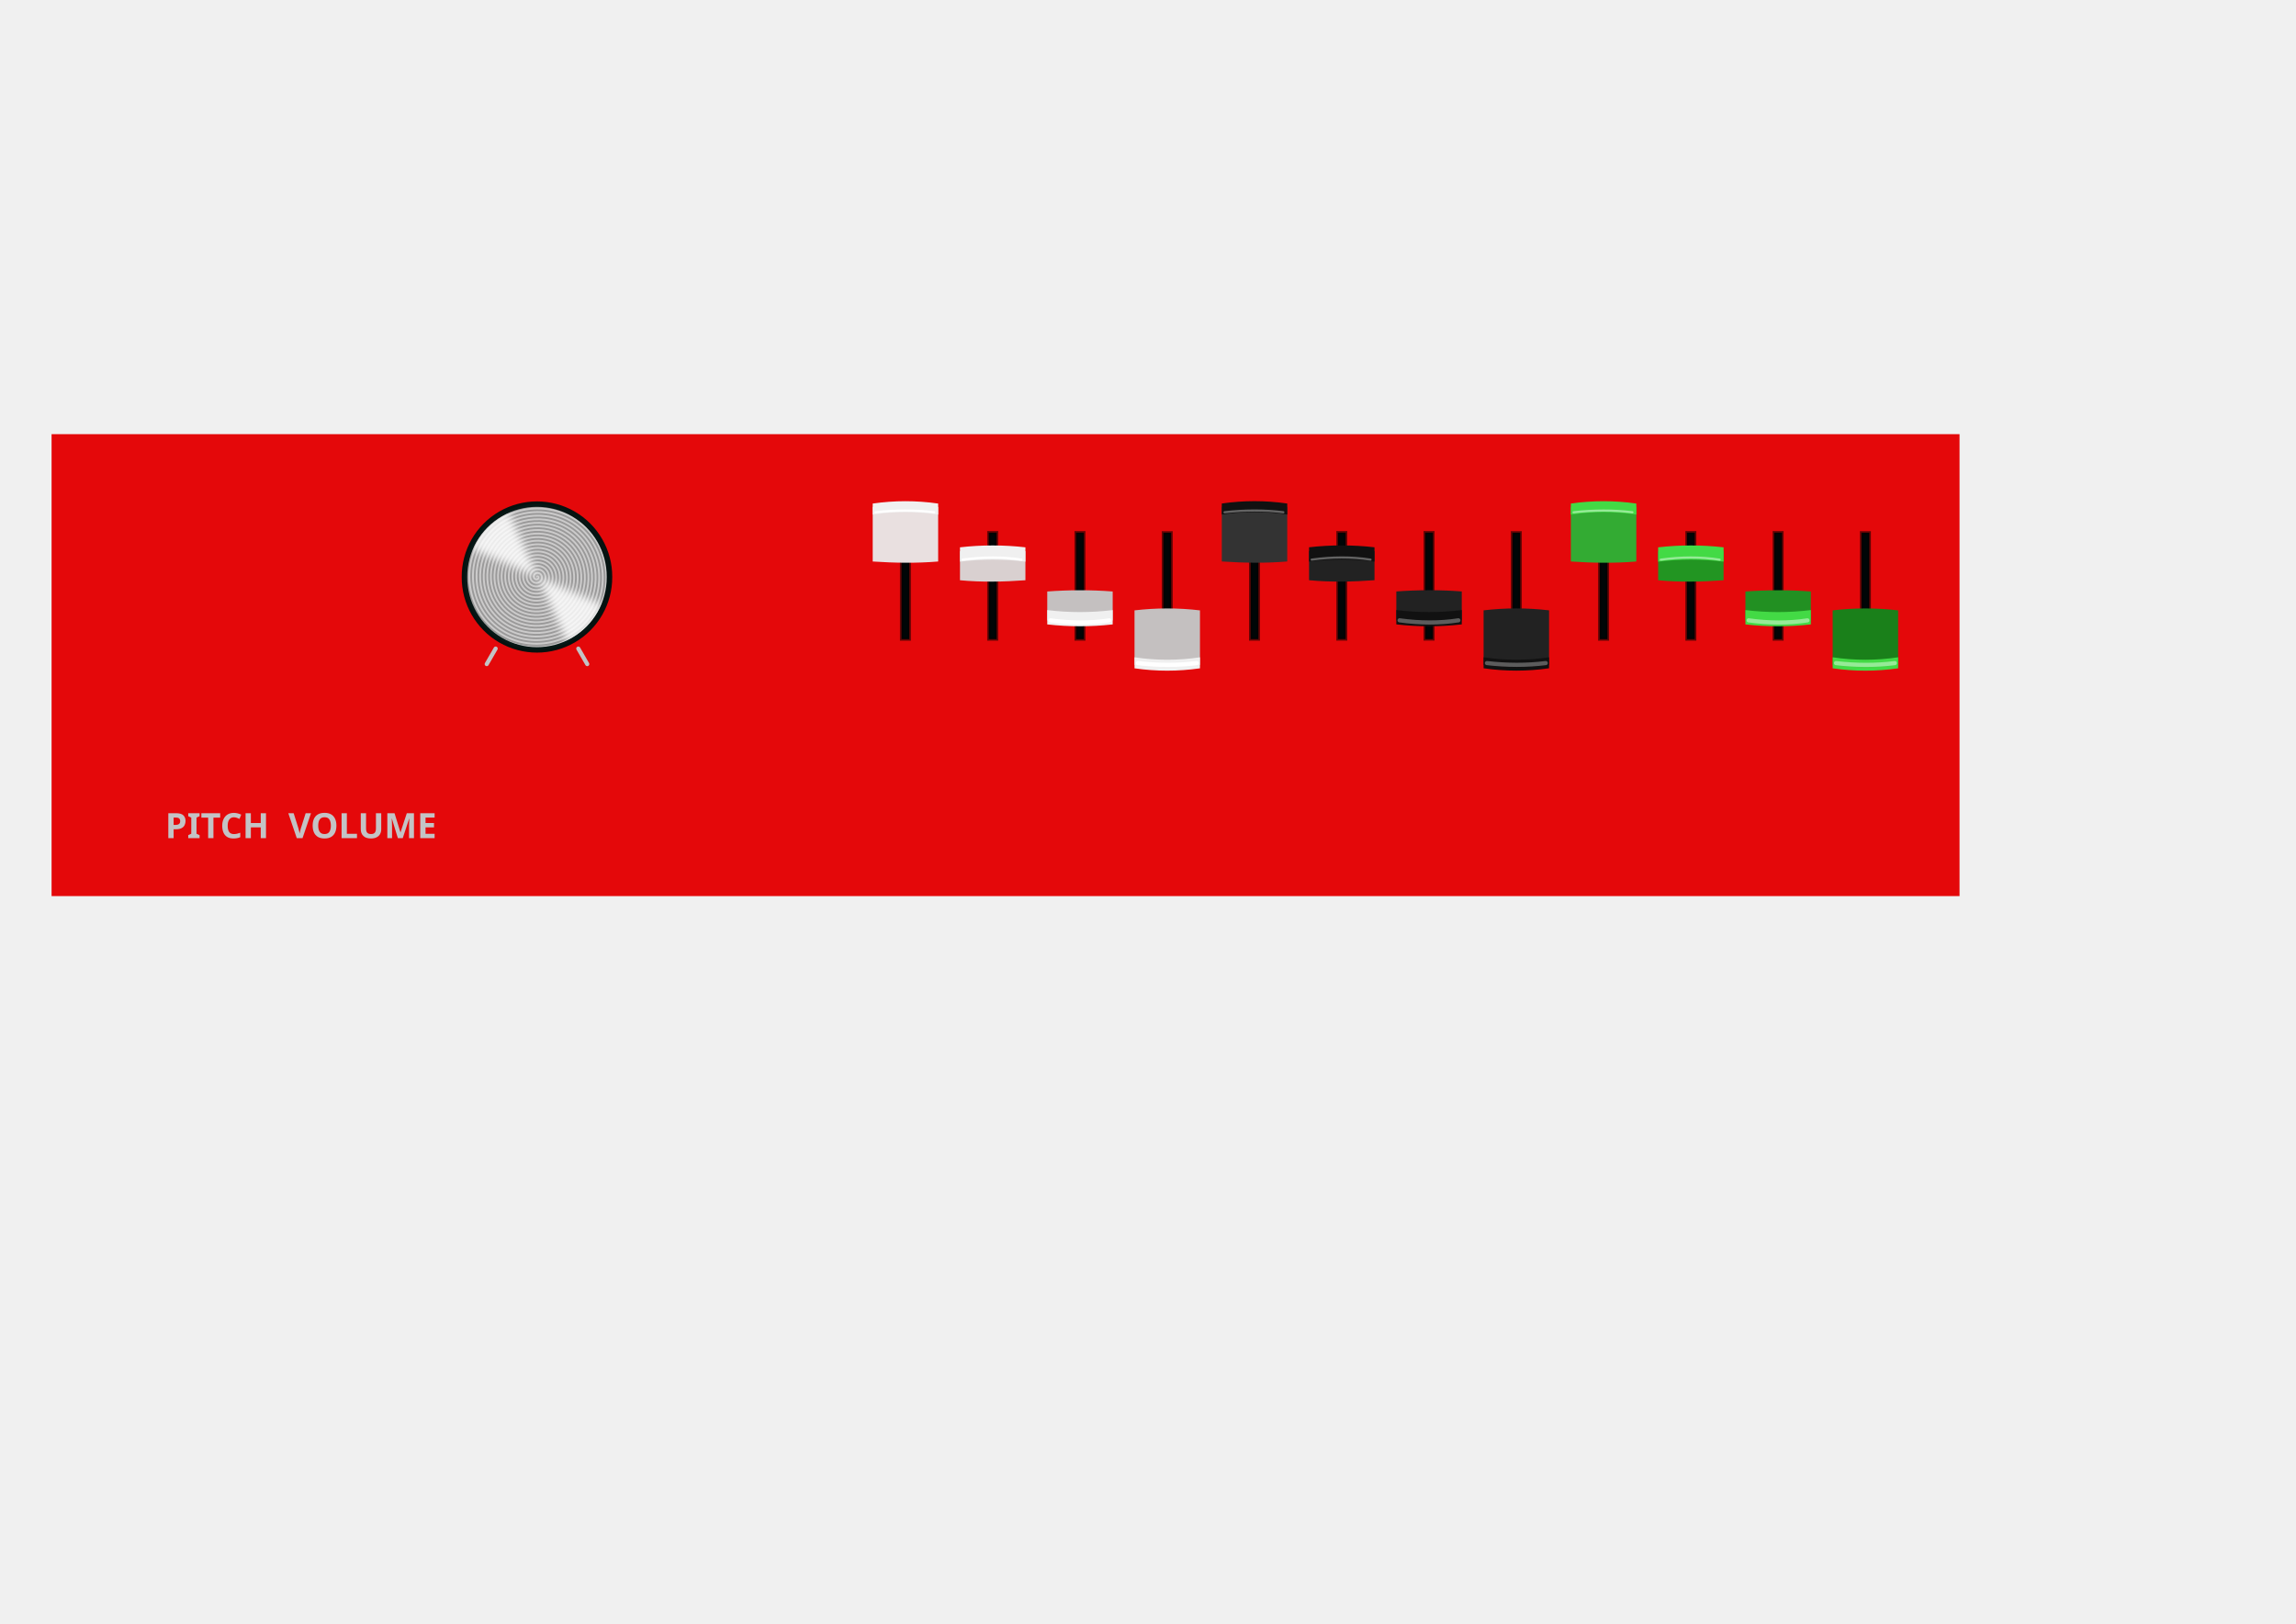
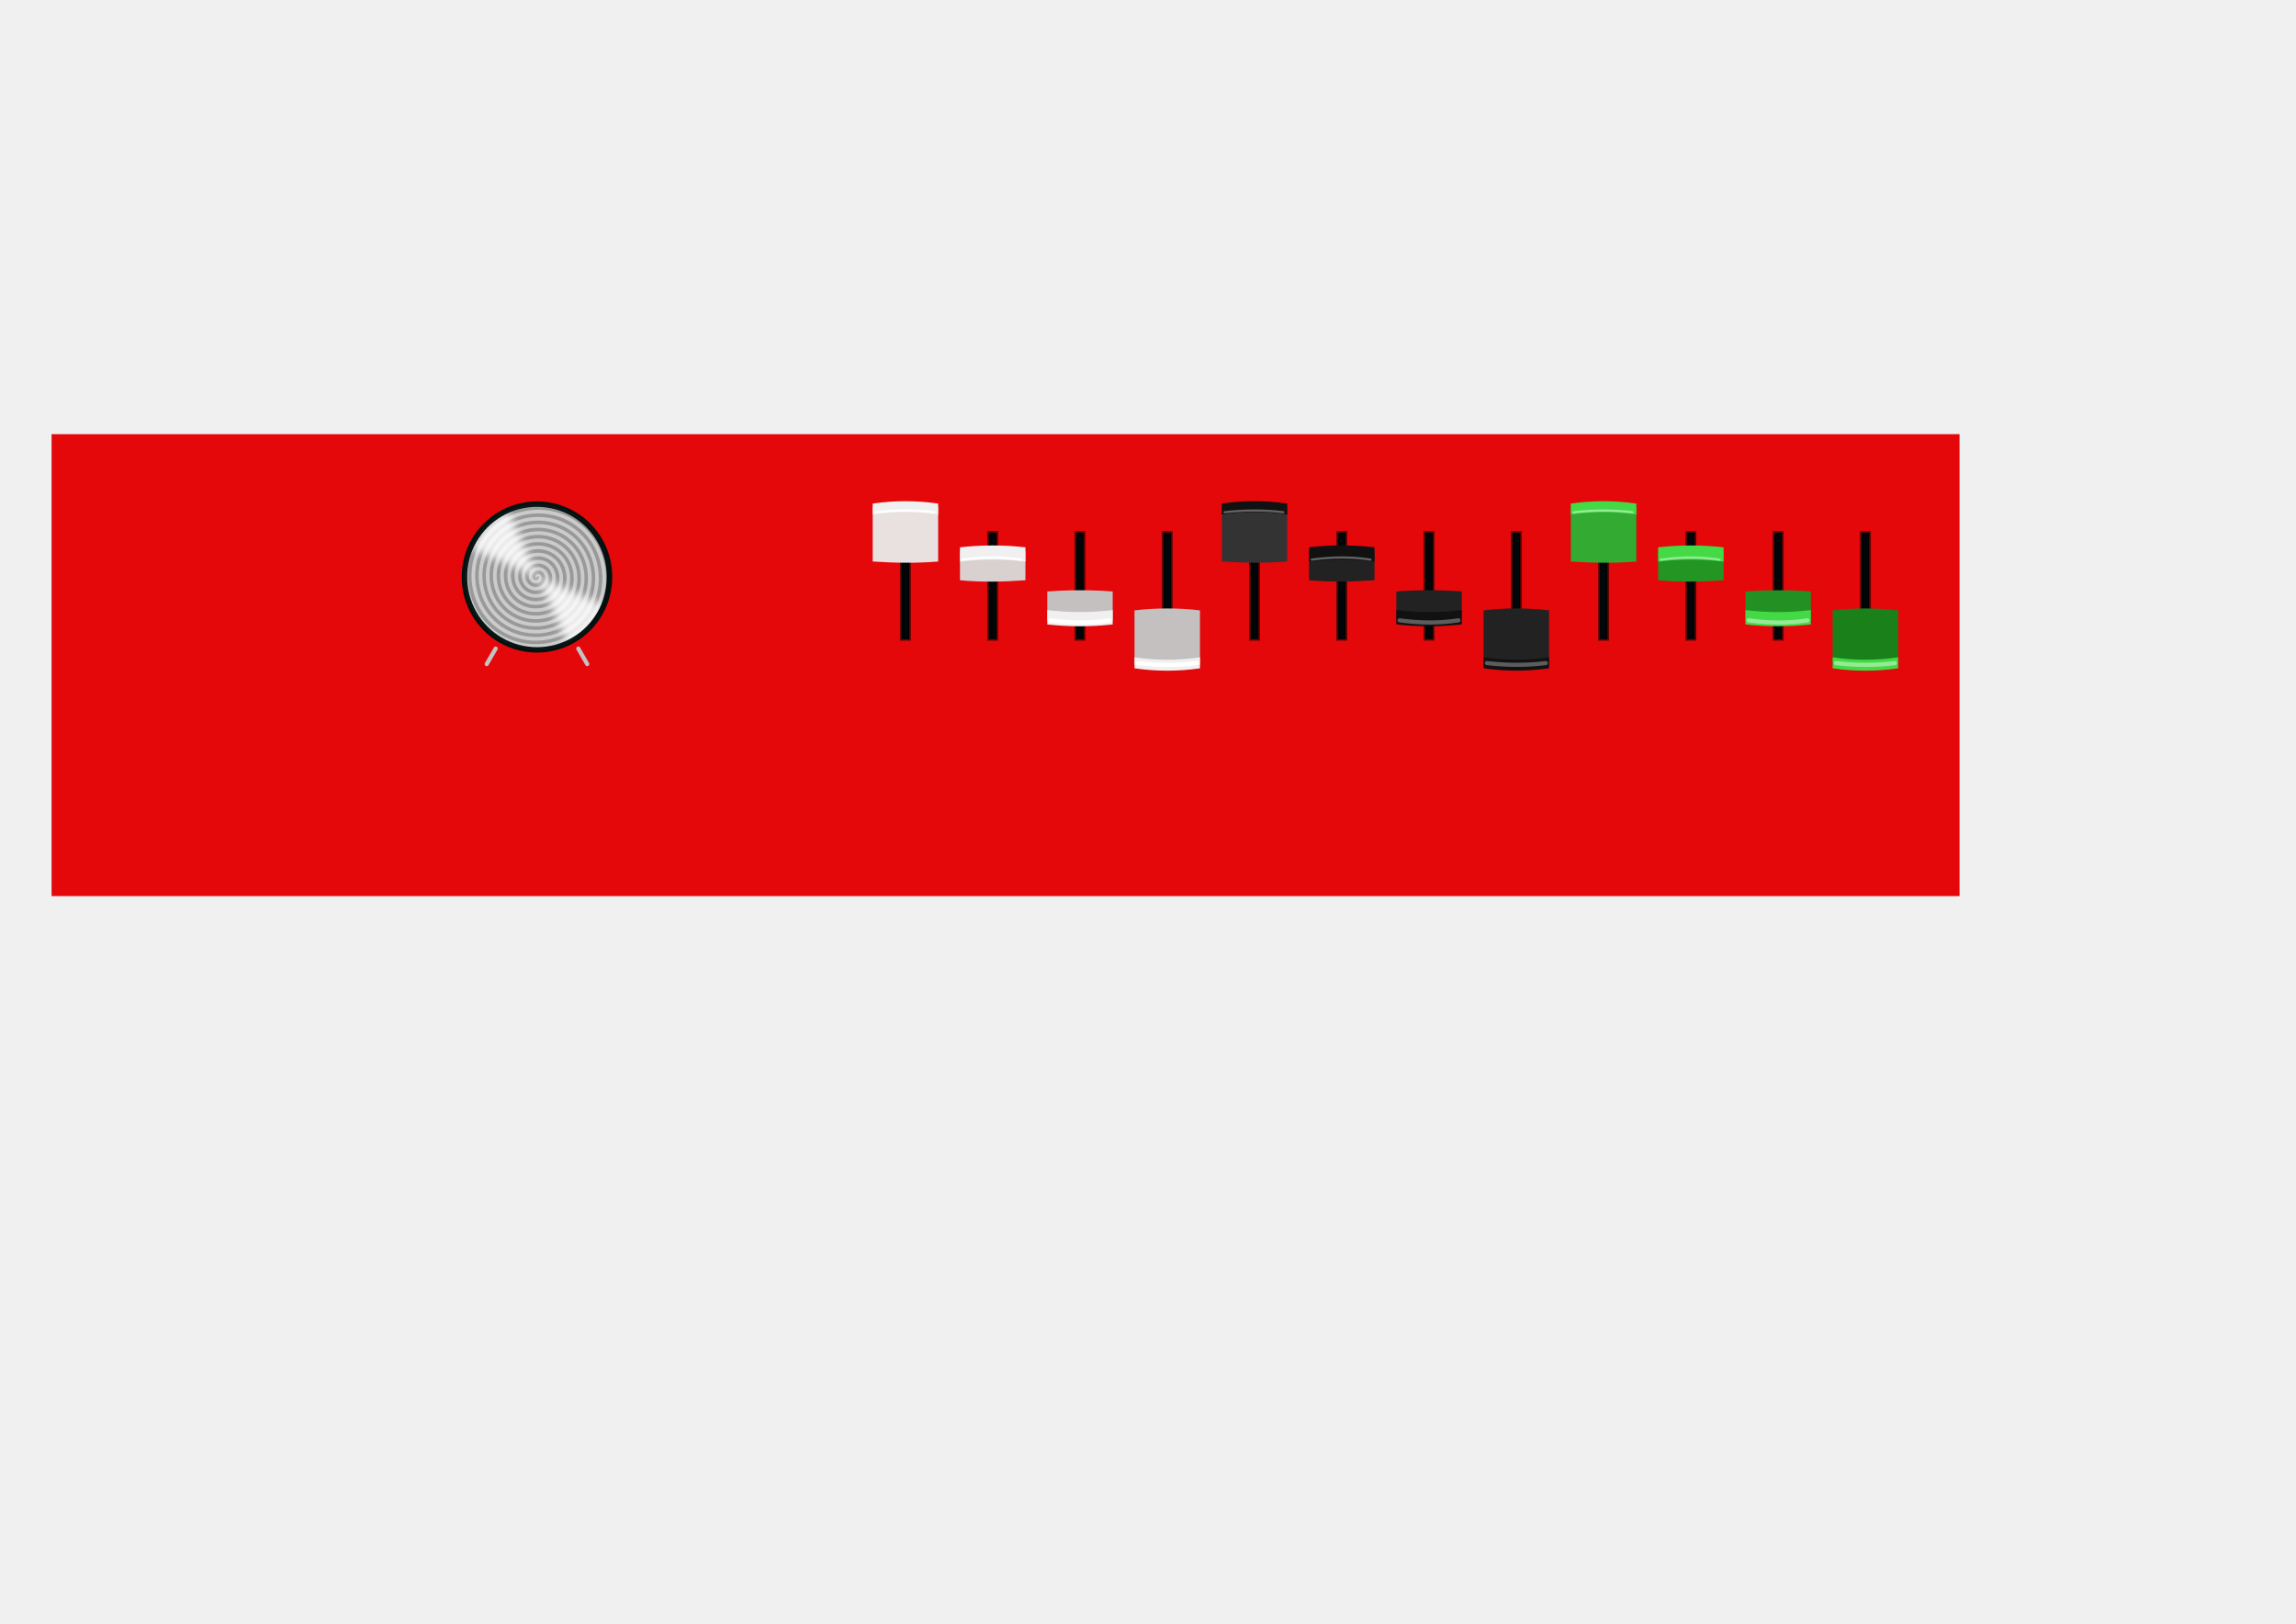
<svg xmlns="http://www.w3.org/2000/svg" width="1052.362" height="744.094" id="svg2" version="1.1" style="display:inline">
  <defs id="defs4">
    <filter id="filter3706" color-interpolation-filters="sRGB">
      <feGaussianBlur stdDeviation="2.315" id="feGaussianBlur3708" />
    </filter>
    <clipPath clipPathUnits="userSpaceOnUse" id="clipPath3740">
      <path transform="matrix(0.9619359,0,0,0.9449272,-25.86948,-20.59931)" d="m 323.571,305.932 a 36.786,37.448 0 1 1 -73.571,0 36.786,37.448 0 1 1 73.571,0 z" id="path3742" style="fill:#cccbcb;fill-opacity:1;stroke:none;display:inline" />
    </clipPath>
  </defs>
  <g id="layer2">
    <rect style="fill:#e4080a;fill-opacity:1;stroke:#000000;stroke-width:0;stroke-linecap:butt;stroke-linejoin:miter;stroke-miterlimit:4;stroke-opacity:0.557;stroke-dasharray:none;stroke-dashoffset:0" id="rect2816" width="874.507" height="211.685" x="23.639" y="198.966" />
  </g>
  <g id="layer1" transform="translate(0,-308.2677)" style="display:inline">
    <rect style="fill:#000607;fill-opacity:1;stroke:#000000;stroke-width:1.456;stroke-linecap:butt;stroke-linejoin:miter;stroke-miterlimit:4;stroke-opacity:0.557;stroke-dasharray:none;stroke-dashoffset:0" id="rect3594-0-0" width="3.574" height="48.779" x="413.213" y="552.377" />
    <path style="fill:#e9e0e0;fill-opacity:1;stroke:none" d="m 400,565.587 0,-25 30,0 0,25 c -10,0.845 -20,0.666 -30,0 z" id="path3786-0" />
    <path style="fill:#f0f0f0;fill-opacity:1;stroke:none" d="m 400,544.082 c 10,-1.494 20,-1.494 30,0 l 0,-5.051 c -10,-1.444 -20,-1.444 -30,0 l 0,5.051 z" id="path3792-0" />
    <rect style="fill:#000607;fill-opacity:1;stroke:#000000;stroke-width:1.456;stroke-linecap:butt;stroke-linejoin:miter;stroke-miterlimit:4;stroke-opacity:0.557;stroke-dasharray:none;stroke-dashoffset:0" id="rect3594-0-8-3" width="3.574" height="48.779" x="453.213" y="552.362" />
    <path style="fill:#d9d0d0;fill-opacity:1;stroke:none" d="m 440,574.176 c 10.096,0.963 20.071,0.713 30,0 l 0,-13.303 -30,0 0,13.303 z" id="path3808-3" />
    <path style="fill:#f0f0f0;fill-opacity:1;stroke:none" d="m 440,565.65 c 10,-1.214 20,-1.214 30,0 l 0,-6.562 c -10,-1.145 -20,-1.145 -30,0 l 0,6.562 z" id="path3810-5" />
    <rect style="fill:#000607;fill-opacity:1;stroke:#000000;stroke-width:1.456;stroke-linecap:butt;stroke-linejoin:miter;stroke-miterlimit:4;stroke-opacity:0.557;stroke-dasharray:none;stroke-dashoffset:0" id="rect3594-0-8-4-1" width="3.574" height="48.779" x="493.213" y="-601.141" transform="scale(1,-1)" />
    <path style="fill:#c4c0c0;fill-opacity:1;stroke:none" d="m 480,579.326 c 10.082,-0.742 20.086,-0.773 30,0 l 0,13.303 -30,0 0,-13.303 z" id="path3808-9-0" />
    <path style="fill:#f0f0f0;fill-opacity:1;stroke:none" d="m 480,587.853 c 10,1.214 20,1.214 30,0 l 0,6.562 c -10,1.145 -20,1.145 -30,0 l 0,-6.562 z" id="path3810-7-0" />
    <rect style="fill:#000607;fill-opacity:1;stroke:#000000;stroke-width:1.456;stroke-linecap:butt;stroke-linejoin:miter;stroke-miterlimit:4;stroke-opacity:0.557;stroke-dasharray:none;stroke-dashoffset:0" id="rect3594-0-1-9" width="3.574" height="48.779" x="533.214" y="-601.192" transform="scale(1,-1)" />
    <path style="fill:#c4c0c0;fill-opacity:1;stroke:none" d="m 520,587.981 10e-4,25 30,0 0,-25 c -10.085,-1.193 -20.085,-1.164 -30.001,0 z" id="path3786-4-5" />
    <path style="fill:#f0f0f0;fill-opacity:1;stroke:none" d="m 520.001,609.487 c 10,1.494 20,1.494 30,0 l 0,5.051 c -10,1.444 -20,1.444 -30,0 l 0,-5.051 z" id="path3792-9-9" />
    <path style="fill:none;stroke:#ffffff;stroke-width:1px;stroke-linecap:round;stroke-linejoin:miter;stroke-opacity:1" d="m 401.25,543.034 c 9.221,-1.047 18.22,-1.096 26.964,0" id="path3918-8" />
    <path style="fill:none;stroke:#ffffff;stroke-width:1px;stroke-linecap:round;stroke-linejoin:miter;stroke-opacity:1" d="m 441.203,564.747 c 9.302,-1.29 18.307,-1.357 26.964,0" id="path3918-5-2" />
    <path style="fill:none;stroke:#ffffff;stroke-width:1.9;stroke-linecap:round;stroke-linejoin:miter;stroke-miterlimit:4;stroke-opacity:1;stroke-dasharray:none" d="m 481.484,592.554 c 9.302,1.29 18.307,1.357 26.964,0" id="path3918-5-0-0" />
    <path style="fill:none;stroke:#ffffff;stroke-width:1.9;stroke-linecap:round;stroke-linejoin:miter;stroke-miterlimit:4;stroke-opacity:1;stroke-dasharray:none" d="m 521.519,612.152 c 9.221,1.047 18.22,1.096 26.964,0" id="path3918-2-8" />
    <rect style="fill:#000607;fill-opacity:1;stroke:#000000;stroke-width:1.456;stroke-linecap:butt;stroke-linejoin:miter;stroke-miterlimit:4;stroke-opacity:0.557;stroke-dasharray:none;stroke-dashoffset:0" id="rect3594-0-0-4" width="3.574" height="48.779" x="573.213" y="552.362" />
    <path style="fill:#333333;fill-opacity:1;stroke:none" d="m 560,565.573 0,-25 30,0 0,25 c -10,0.845 -20,0.666 -30,0 z" id="path3786-0-4" />
    <path style="fill:#111111;fill-opacity:1;stroke:none" d="m 560,544.067 c 10,-1.494 20,-1.494 30,0 l 0,-5.051 c -10,-1.444 -20,-1.444 -30,0 l 0,5.051 z" id="path3792-0-1" />
    <rect style="fill:#000607;fill-opacity:1;stroke:#000000;stroke-width:1.456;stroke-linecap:butt;stroke-linejoin:miter;stroke-miterlimit:4;stroke-opacity:0.557;stroke-dasharray:none;stroke-dashoffset:0" id="rect3594-0-8-3-6" width="3.574" height="48.779" x="613.213" y="552.348" />
    <path style="fill:#222222;fill-opacity:1;stroke:none" d="m 600,574.162 c 10.096,0.963 20.071,0.713 30,0 l 0,-13.303 -30,0 0,13.303 z" id="path3808-3-4" />
    <path style="fill:#111111;fill-opacity:1;stroke:none" d="m 600,565.635 c 10,-1.214 20,-1.214 30,0 l 0,-6.562 c -10,-1.145 -20,-1.145 -30,0 l 0,6.562 z" id="path3810-5-1" />
    <rect style="fill:#000607;fill-opacity:1;stroke:#000000;stroke-width:1.456;stroke-linecap:butt;stroke-linejoin:miter;stroke-miterlimit:4;stroke-opacity:0.557;stroke-dasharray:none;stroke-dashoffset:0" id="rect3594-0-8-4-1-0" width="3.574" height="48.779" x="653.213" y="-601.126" transform="scale(1,-1)" />
    <path style="fill:#222222;fill-opacity:1;stroke:none" d="m 640,579.312 c 10.082,-0.742 20.086,-0.773 30,0 l 0,13.303 -30,0 0,-13.303 z" id="path3808-9-0-3" />
    <path style="fill:#111111;fill-opacity:1;stroke:none" d="m 640,587.839 c 10,1.214 20,1.214 30,0 l 0,6.562 c -10,1.145 -20,1.145 -30,0 l 0,-6.562 z" id="path3810-7-0-3" />
    <rect style="fill:#000607;fill-opacity:1;stroke:#000000;stroke-width:1.456;stroke-linecap:butt;stroke-linejoin:miter;stroke-miterlimit:4;stroke-opacity:0.557;stroke-dasharray:none;stroke-dashoffset:0" id="rect3594-0-1-9-1" width="3.574" height="48.779" x="693.214" y="-601.177" transform="scale(1,-1)" />
    <path style="fill:#222222;fill-opacity:1;stroke:none" d="m 680,587.967 10e-4,25 30,0 0,-25 c -10.085,-1.193 -20.085,-1.164 -30.001,0 z" id="path3786-4-5-5" />
    <path style="fill:#111111;fill-opacity:1;stroke:none" d="m 680.001,609.472 c 10,1.494 20,1.494 30,0 l 0,5.051 c -10,1.444 -20,1.444 -30,0 l 0,-5.051 z" id="path3792-9-9-7" />
    <path style="fill:none;stroke:#888888;stroke-width:1px;stroke-linecap:round;stroke-linejoin:miter;stroke-opacity:0.69" d="m 561.25,543.019 c 9.221,-1.047 18.22,-1.096 26.964,0" id="path3918-8-4" />
    <path style="fill:none;stroke:#888888;stroke-width:1px;stroke-linecap:round;stroke-linejoin:miter;stroke-opacity:0.69" d="m 601.203,564.733 c 9.302,-1.29 18.307,-1.357 26.964,0" id="path3918-5-2-8" />
    <path style="fill:none;stroke:#888888;stroke-width:1.9;stroke-linecap:round;stroke-linejoin:miter;stroke-miterlimit:4;stroke-opacity:0.635;stroke-dasharray:none" d="m 641.484,592.54 c 9.302,1.29 18.307,1.357 26.964,0" id="path3918-5-0-0-6" />
    <path style="fill:none;stroke:#888888;stroke-width:1.9;stroke-linecap:round;stroke-linejoin:miter;stroke-miterlimit:4;stroke-opacity:0.635;stroke-dasharray:none" d="m 681.519,612.137 c 9.221,1.047 18.22,1.096 26.964,0" id="path3918-2-8-5" />
    <rect style="fill:#000607;fill-opacity:1;stroke:#000000;stroke-width:1.456;stroke-linecap:butt;stroke-linejoin:miter;stroke-miterlimit:4;stroke-opacity:0.557;stroke-dasharray:none;stroke-dashoffset:0" id="rect3594-0-0-4-0" width="3.574" height="48.779" x="733.213" y="552.377" />
    <path style="fill:#33ab33;fill-opacity:1;stroke:none" d="m 720,565.587 0,-25 30,0 0,25 c -10,0.845 -20,0.666 -30,0 z" id="path3786-0-4-7" />
    <path style="fill:#43da45;fill-opacity:1;stroke:none" d="m 720,544.082 c 10,-1.494 20,-1.494 30,0 l 0,-5.051 c -10,-1.444 -20,-1.444 -30,0 l 0,5.051 z" id="path3792-0-1-1" />
    <rect style="fill:#000607;fill-opacity:1;stroke:#000000;stroke-width:1.456;stroke-linecap:butt;stroke-linejoin:miter;stroke-miterlimit:4;stroke-opacity:0.557;stroke-dasharray:none;stroke-dashoffset:0" id="rect3594-0-8-3-6-5" width="3.574" height="48.779" x="773.213" y="552.362" />
    <path style="fill:#229522;fill-opacity:1;stroke:none" d="m 760,574.176 c 10.096,0.963 20.071,0.713 30,0 l 0,-13.303 -30,0 0,13.303 z" id="path3808-3-4-0" />
    <path style="fill:#43da45;fill-opacity:1;stroke:none" d="m 760,565.65 c 10,-1.214 20,-1.214 30,0 l 0,-6.562 c -10,-1.145 -20,-1.145 -30,0 l 0,6.562 z" id="path3810-5-1-8" />
    <rect style="fill:#000607;fill-opacity:1;stroke:#000000;stroke-width:1.456;stroke-linecap:butt;stroke-linejoin:miter;stroke-miterlimit:4;stroke-opacity:0.557;stroke-dasharray:none;stroke-dashoffset:0" id="rect3594-0-8-4-1-0-2" width="3.574" height="48.779" x="813.213" y="-601.141" transform="scale(1,-1)" />
    <path style="fill:#229022;fill-opacity:1;stroke:none" d="m 800,579.326 c 10.082,-0.742 20.086,-0.773 30,0 l 0,13.303 -30,0 0,-13.303 z" id="path3808-9-0-3-9" />
    <path style="fill:#43da45;fill-opacity:1;stroke:none" d="m 800,587.853 c 10,1.214 20,1.214 30,0 l 0,6.562 c -10,1.145 -20,1.145 -30,0 l 0,-6.562 z" id="path3810-7-0-3-8" />
    <rect style="fill:#000607;fill-opacity:1;stroke:#000000;stroke-width:1.456;stroke-linecap:butt;stroke-linejoin:miter;stroke-miterlimit:4;stroke-opacity:0.557;stroke-dasharray:none;stroke-dashoffset:0" id="rect3594-0-1-9-1-2" width="3.574" height="48.779" x="853.214" y="-601.192" transform="scale(1,-1)" />
    <path style="fill:#1a801a;fill-opacity:1;stroke:none" d="m 840,587.981 10e-4,25 30,0 0,-25 c -10.085,-1.193 -20.085,-1.164 -30.001,0 z" id="path3786-4-5-5-4" />
    <path style="fill:#43da45;fill-opacity:1;stroke:none" d="m 840.001,609.487 c 10,1.494 20,1.494 30,0 l 0,5.051 c -10,1.444 -20,1.444 -30,0 l 0,-5.051 z" id="path3792-9-9-7-5" />
    <path style="fill:none;stroke:#ffffff;stroke-width:1px;stroke-linecap:round;stroke-linejoin:miter;stroke-opacity:0.439" d="m 721.25,543.034 c 9.221,-1.047 18.22,-1.096 26.964,0" id="path3918-8-4-8" />
    <path style="fill:none;stroke:#ffffff;stroke-width:1px;stroke-linecap:round;stroke-linejoin:miter;stroke-opacity:0.439" d="m 761.203,564.747 c 9.302,-1.29 18.307,-1.357 26.964,0" id="path3918-5-2-8-6" />
    <path style="fill:none;stroke:#ffffff;stroke-width:1.9;stroke-linecap:round;stroke-linejoin:miter;stroke-miterlimit:4;stroke-opacity:0.439;stroke-dasharray:none" d="m 801.484,592.554 c 9.302,1.29 18.307,1.357 26.964,0" id="path3918-5-0-0-6-9" />
    <path style="fill:none;stroke:#ffffff;stroke-width:1.9;stroke-linecap:round;stroke-linejoin:miter;stroke-miterlimit:4;stroke-opacity:0.439;stroke-dasharray:none" d="m 841.519,612.152 c 9.221,1.047 18.22,1.096 26.964,0" id="path3918-2-8-5-7" />
    <path style="fill:#cccbcb;fill-opacity:1;stroke:#001210;stroke-width:2.8;stroke-linecap:round;stroke-linejoin:round;stroke-miterlimit:4;stroke-opacity:0.97;stroke-dasharray:none;stroke-dashoffset:0" id="path4065" d="m 323.571,305.932 a 36.786,37.448 0 1 1 -73.571,0 36.786,37.448 0 1 1 73.571,0 z" transform="matrix(0.903395,0,0,0.8874163,-12.95674,301.2038)" />
-     <path style="fill:none;stroke:#000000;stroke-width:0.9;stroke-linecap:butt;stroke-linejoin:miter;stroke-miterlimit:4;stroke-opacity:0.248;stroke-dasharray:none" id="path4067" d="m 250,268.485 c 0.204,0.183 -0.147,0.366 -0.305,0.339 -0.429,-0.071 -0.526,-0.611 -0.374,-0.949 0.273,-0.605 1.059,-0.716 1.593,-0.408 0.783,0.452 0.911,1.514 0.443,2.237 -0.624,0.965 -1.97,1.108 -2.881,0.477 -1.147,-0.794 -1.306,-2.427 -0.511,-3.525 0.962,-1.33 2.885,-1.505 4.17,-0.546 1.514,1.13 1.704,3.343 0.58,4.814 -1.297,1.698 -3.802,1.904 -5.458,0.615 -1.882,-1.464 -2.103,-4.26 -0.649,-6.102 1.631,-2.066 4.719,-2.303 6.746,-0.684 2.25,1.798 2.503,5.178 0.718,7.39 -1.965,2.435 -5.637,2.703 -8.034,0.753 -2.619,-2.131 -2.903,-6.096 -0.787,-8.679 2.298,-2.804 6.555,-3.104 9.323,-0.821 2.988,2.464 3.304,7.014 0.856,9.967 -2.63,3.173 -7.473,3.504 -10.611,0.89 -3.357,-2.797 -3.704,-7.932 -0.925,-11.255 2.963,-3.542 8.391,-3.905 11.899,-0.959 3.727,3.129 4.105,8.851 0.994,12.543 -3.296,3.911 -9.31,4.305 -13.187,1.028 -4.096,-3.462 -4.506,-9.769 -1.063,-13.832 3.628,-4.281 10.228,-4.706 14.476,-1.097 4.465,3.794 4.906,10.687 1.131,15.12 -3.96,4.65 -11.146,5.107 -15.764,1.166 -4.835,-4.127 -5.307,-11.606 -1.2,-16.408 4.293,-5.02 12.065,-5.508 17.052,-1.235 5.204,4.459 5.708,12.524 1.269,17.696 -4.625,5.389 -12.983,5.909 -18.34,1.304 -5.574,-4.791 -6.109,-13.443 -1.338,-18.985 4.957,-5.759 13.902,-6.309 19.629,-1.373 5.943,5.123 6.51,14.361 1.407,20.273 -5.29,6.128 -14.82,6.71 -20.917,1.441 -6.313,-5.456 -6.911,-15.28 -1.476,-21.561 5.622,-6.498 15.739,-7.111 22.205,-1.51 6.682,5.788 7.312,16.198 1.545,22.849 -5.954,6.867 -16.657,7.512 -23.493,1.579 -7.052,-6.12 -7.712,-17.117 -1.614,-24.138 6.286,-7.237 17.576,-7.913 24.782,-1.648 7.421,6.452 8.113,18.035 1.683,25.426 -6.618,7.606 -18.494,8.314 -26.07,1.717 -7.791,-6.785 -8.514,-18.954 -1.751,-26.714 6.951,-7.976 19.413,-8.715 27.358,-1.786 8.161,7.117 8.915,19.872 1.82,28.002 -7.283,8.345 -20.332,9.116 -28.647,1.855 -8.53,-7.449 -9.316,-20.791 -1.889,-29.291 7.615,-8.715 21.25,-9.517 29.935,-1.924 8.9,7.781 9.717,21.709 1.958,30.579 -7.947,9.085 -22.169,9.918 -31.223,1.993 -9.269,-8.113 -10.118,-22.628 -2.027,-31.867 8.279,-9.454 23.087,-10.319 32.511,-2.061 9.639,8.445 10.519,23.547 2.096,33.155 -8.612,9.824 -24.006,10.719 -33.8,2.13 -10.009,-8.778 -10.92,-24.465 -2.165,-34.444 8.944,-10.193 24.924,-11.12 35.088,-2.199 10.378,9.11 11.321,25.384 2.234,35.732 -9.276,10.563 -25.843,11.521 -36.376,2.268 -10.748,-9.442 -11.722,-26.302 -2.303,-37.02 9.608,-10.933 26.762,-11.922 37.664,-2.337 11.117,9.774 12.123,27.221 2.371,38.308 -9.94,11.302 -27.68,12.323 -38.953,2.406 -11.487,-10.106 -12.524,-28.139 -2.44,-39.597 10.272,-11.672 28.599,-12.724 40.241,-2.475 11.857,10.438 12.925,29.058 2.509,40.885 -10.604,12.041 -29.517,13.125 -41.529,2.544 -12.226,-10.771 -13.326,-29.977 -2.578,-42.173 10.937,-12.411 30.436,-13.526 42.817,-2.612 12.596,11.103 13.727,30.895 2.647,43.462 -11.269,12.781 -31.355,13.927 -44.106,2.681 -12.965,-11.435 -14.128,-31.814 -2.716,-44.75 11.601,-13.15 32.273,-14.328 45.394,-2.75 13.335,11.767 14.529,32.732 2.785,46.038 -11.933,13.52 -33.192,14.729 -46.682,2.819 -13.705,-12.099 -14.93,-33.651 -2.854,-47.326 12.265,-13.889 34.11,-15.13 47.97,-2.888 14.074,12.431 15.331,34.57 2.922,48.615 -12.597,14.259 -35.029,15.531 -49.259,2.957 -14.444,-12.763 -15.732,-35.488 -2.991,-49.903 12.929,-14.629 35.948,-15.932 50.547,-3.026 14.814,13.096 16.133,36.407 3.06,51.191" transform="matrix(0.9031008,0,0,0.9031008,20.34884,330.2245)" clip-path="none" />
+     <path style="fill:none;stroke:#000000;stroke-width:1.786;stroke-linecap:butt;stroke-linejoin:miter;stroke-miterlimit:4;stroke-opacity:0.248;stroke-dasharray:none" id="path4067" d="m 250,268.485 c 0.408,0.367 -0.293,0.731 -0.61,0.679 -0.858,-0.143 -1.052,-1.222 -0.747,-1.898 0.546,-1.209 2.118,-1.432 3.186,-0.816 1.567,0.903 1.821,3.027 0.885,4.474 -1.248,1.929 -3.94,2.216 -5.763,0.954 -2.294,-1.587 -2.612,-4.854 -1.023,-7.051 1.925,-2.66 5.77,-3.01 8.339,-1.092 3.027,2.26 3.408,6.687 1.161,9.627 -2.595,3.395 -7.604,3.807 -10.916,1.23 -3.763,-2.929 -4.207,-8.521 -1.299,-12.204 3.263,-4.132 9.438,-4.607 13.492,-1.367 4.5,3.596 5.007,10.356 1.436,14.781 -3.929,4.869 -11.274,5.407 -16.069,1.505 -5.238,-4.262 -5.807,-12.192 -1.574,-17.357 4.595,-5.607 13.11,-6.207 18.645,-1.643 5.976,4.928 6.608,14.028 1.712,19.934 -5.261,6.345 -14.946,7.008 -21.222,1.781 -6.715,-5.593 -7.409,-15.865 -1.85,-22.51 5.926,-7.084 16.783,-7.809 23.798,-1.919 7.453,6.259 8.21,17.701 1.987,25.087 -6.591,7.823 -18.619,8.611 -26.375,2.056 -8.192,-6.923 -9.011,-19.538 -2.125,-27.663 7.256,-8.561 20.456,-9.412 28.951,-2.194 8.931,7.588 9.813,21.375 2.263,30.24 -7.921,9.3 -22.293,10.214 -31.528,2.332 -9.67,-8.253 -10.615,-23.211 -2.401,-32.816 8.585,-10.039 24.13,-11.015 34.104,-2.47 10.409,8.918 11.416,25.048 2.538,35.393 -9.25,10.778 -25.967,11.817 -36.681,2.607 -11.148,-9.582 -12.218,-26.885 -2.676,-37.969 9.915,-11.517 27.804,-12.619 39.257,-2.745 11.887,10.247 13.02,28.722 2.814,40.546 -10.579,12.256 -29.641,13.42 -41.834,2.883 -12.626,-10.911 -13.821,-30.559 -2.952,-43.122 11.244,-12.995 31.478,-14.222 44.41,-3.021 13.365,11.576 14.623,32.396 3.09,45.699 -11.908,13.734 -33.315,15.024 -46.987,3.158 -14.104,-12.24 -15.425,-34.233 -3.227,-48.275 12.572,-14.473 35.152,-15.826 49.564,-3.296 14.843,12.905 16.227,36.07 3.365,50.852" transform="matrix(0.9031008,0,0,0.9031008,20.34884,330.2245)" clip-path="none" />
    <path style="fill:none;stroke:#c3c3c5;stroke-width:1.897;stroke-linecap:round;stroke-linejoin:miter;stroke-miterlimit:4;stroke-opacity:1;stroke-dasharray:none" d="m 223.088,612.593 4.097,-7.096" id="path4077" />
    <path style="fill:none;stroke:#c3c3c5;stroke-width:1.897;stroke-linecap:round;stroke-linejoin:miter;stroke-miterlimit:4;stroke-opacity:1;stroke-dasharray:none" d="m 269.16,612.593 -4.097,-7.096" id="path4079" />
    <path style="opacity:0.812;fill:#ffffff;fill-opacity:1;stroke:none;display:inline;filter:url(#filter3706)" d="m 216.071,253.916 68.036,28.75 c -3.935,9.366 -10.235,15.81 -18.214,20.179 l -30.714,-68.393 c -9.663,4.744 -14.612,10.112 -19.107,19.464 z" id="path3695" clip-path="url(#clipPath3740)" transform="matrix(0.9031008,0,0,0.9031008,20.34884,330.2245)" />
-     <text xml:space="preserve" style="font-size:16px;font-style:normal;font-variant:normal;font-weight:bold;font-stretch:normal;fill:#c3c3c5;fill-opacity:1;stroke:none;display:inline;font-family:Impact;-inkscape-font-specification:Impact Bold" x="75.714" y="384.094" id="text2926" transform="translate(0,308.2677)">
-       <tspan id="tspan2928" x="75.714" y="384.094">PITCH</tspan>
-     </text>
-     <text xml:space="preserve" style="font-size:16px;font-style:normal;font-variant:normal;font-weight:bold;font-stretch:normal;fill:#c3c3c5;fill-opacity:1;stroke:none;display:inline;font-family:Impact;-inkscape-font-specification:Impact Bold" x="132.143" y="384.094" id="text2930" transform="translate(0,308.2677)">
-       <tspan id="tspan2932" x="132.143" y="384.094">VOLUME</tspan>
-     </text>
  </g>
  <g id="layer3">
    <rect style="fill:none;stroke:none" id="white_0" width="40" height="85" x="395" y="226.594" />
    <rect style="fill:none;stroke:none" id="white_1" width="40" height="85" x="435" y="226.594" />
    <rect style="fill:none;stroke:none" id="white_2" width="40" height="85" x="475" y="226.594" />
    <rect style="fill:none;stroke:none" id="white_3" width="40" height="85" x="515" y="226.594" />
    <rect style="fill:none;stroke:none" id="black_0" width="40" height="85" x="555" y="226.594" />
    <rect style="fill:none;stroke:none" id="black_1" width="40" height="85" x="595" y="226.594" />
    <rect style="fill:none;stroke:none" id="black_2" width="40" height="85" x="635" y="226.594" />
    <rect style="fill:none;stroke:none" id="black_3" width="40" height="85" x="675" y="226.594" />
    <rect style="fill:none;stroke:none" id="green_0" width="40" height="85" x="715" y="226.594" />
    <rect style="fill:none;stroke:none" id="green_1" width="40" height="85" x="755" y="226.594" />
    <rect style="fill:none;stroke:none" id="green_2" width="40" height="85" x="795" y="226.594" />
    <rect style="fill:none;stroke:none" id="green_3" width="40" height="85" x="835" y="226.594" />
    <rect style="fill:none;stroke:none" id="potentiometer" width="72.248" height="83.214" x="210" y="226.594" />
  </g>
</svg>
